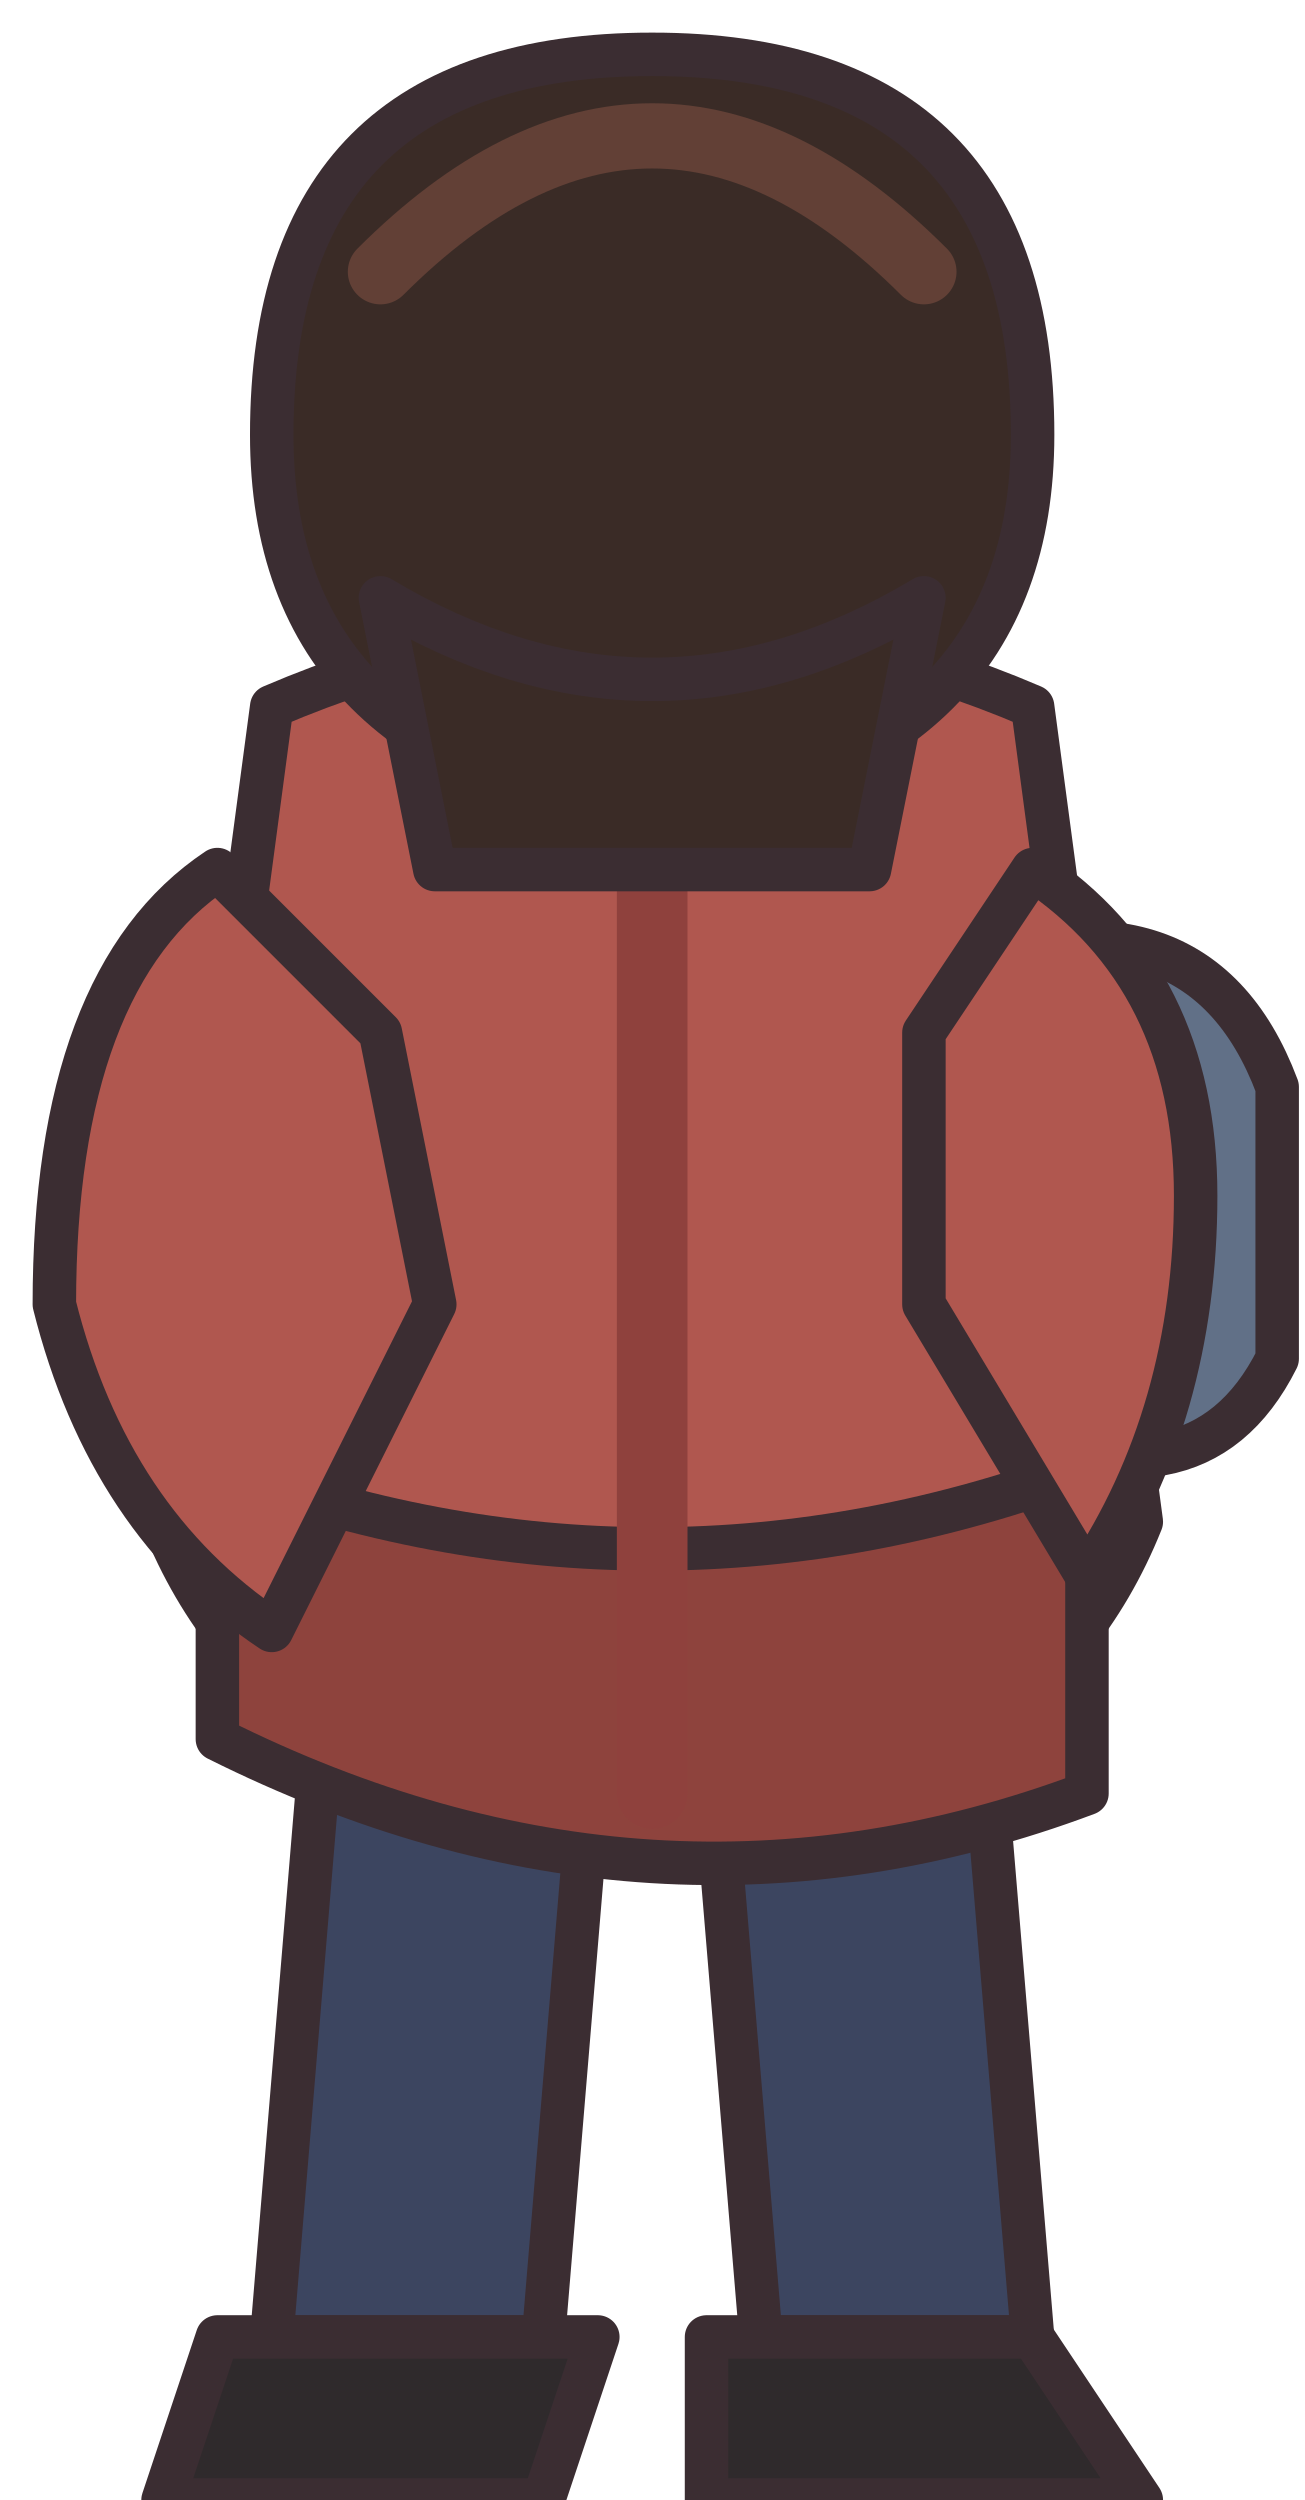
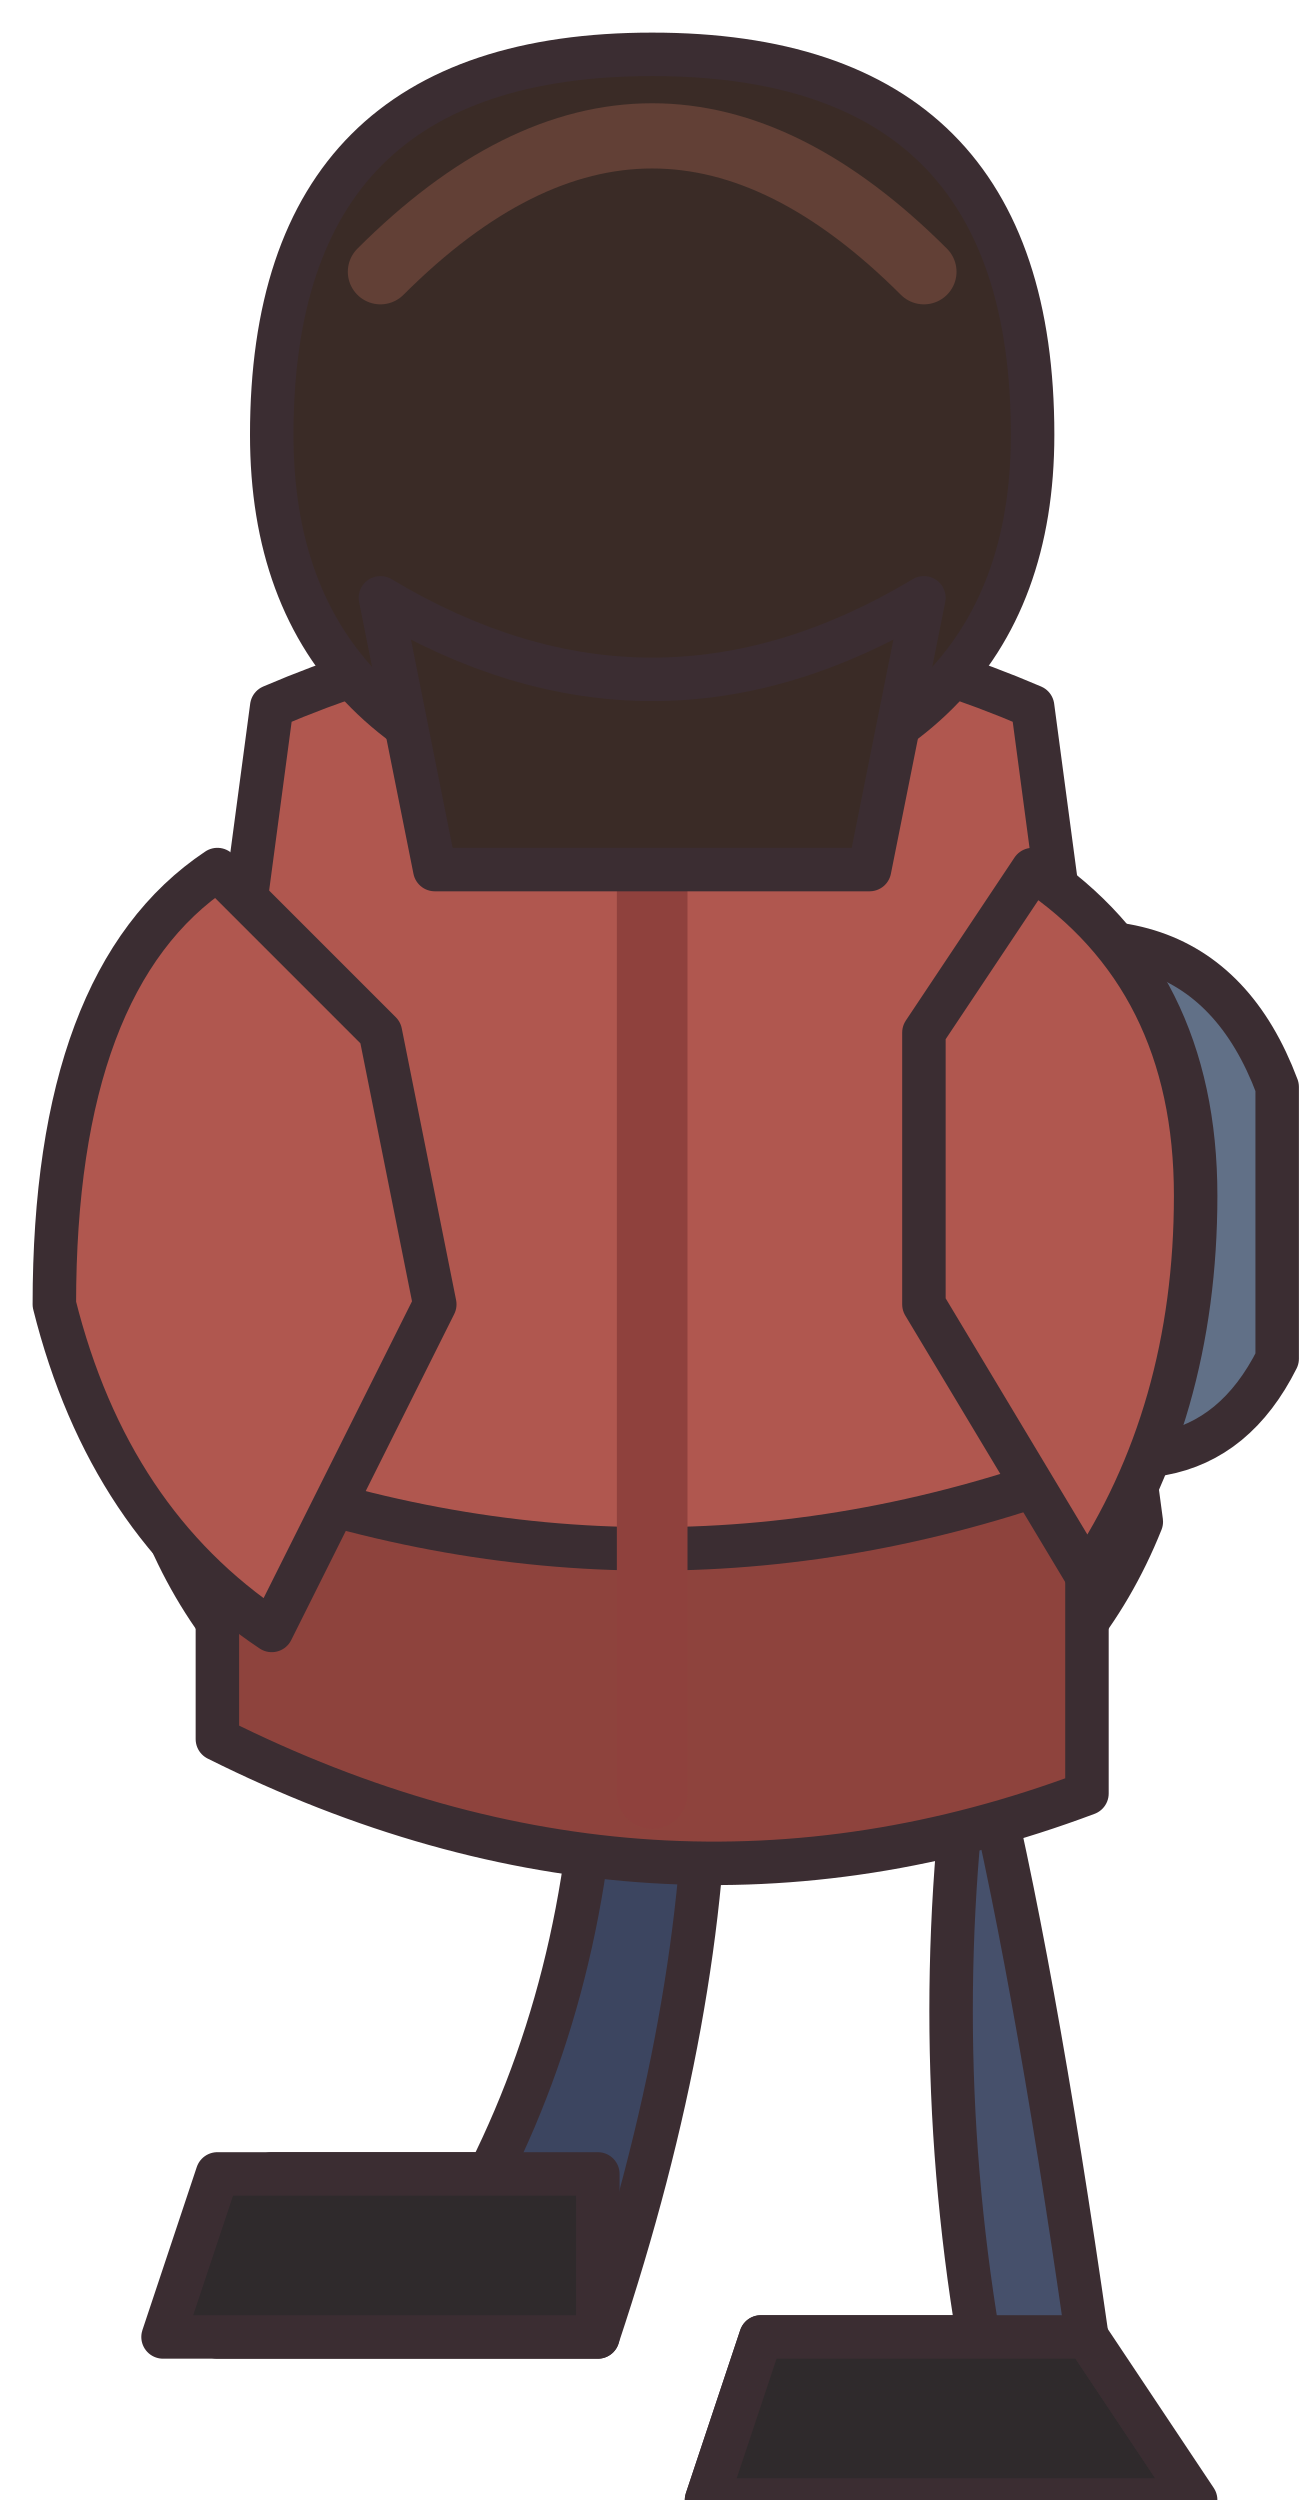
<svg xmlns="http://www.w3.org/2000/svg" width="24" height="46" viewBox="0 0 24 46" shape-rendering="geometricPrecision" stroke="#3b2d32" stroke-width="0.8" stroke-linejoin="round" stroke-linecap="round">
-   <path d="M6 31 L11 31 L10 43 L5 43 Z M13 31 L18 31 L19 43 L14 43 Z" fill="#3c4560" />
-   <path d="M4 43 L11 43 L10 46 L3 46 Z M13 43 L19 43 L21 46 L13 46 Z" fill="#2f2a2c" />
+   <path d="M6 31 L11 31 Q11 36 9 40 L5 40 L4 43 L11 43 Q13 37 13 32 Z" fill="#3c4560" />
+   <path d="M13 31 L18 31 Q17 37 18 43 L14 43 L13 46 L21 46 L20 43 Q19 36 18 32 Z" fill="#46506b" />
+   <path d="M4 40 L11 40 L11 43 L3 43 Z M14 43 L20 43 L22 46 L13 46 Z" fill="#2f2a2c" />
  <path d="M17 18 Q22 16 23.5 20 L23.5 25 Q22 28 18 26 L17 25 Z" fill="#617087" />
  <path d="M5 13 Q12 10 19 13 L21 28 Q19 33 12 34 Q5 33 3 28 Z" fill="#b0574f" />
  <path d="M4 27 Q12 30 20 27 L20 33 Q12 36 4 32 Z" fill="#8e433d" />
  <path d="M12 13 L12 33" stroke="#8f413d" stroke-width="1.3" fill="none" />
  <path d="M4 16 Q1 18 1 24 Q2 28 5 30 L8 24 L7 19 Z" fill="#b0574f" />
  <path d="M19 16 Q22 18 22 22 Q22 26 20 29 L17 24 L17 19 Z" fill="#b0574f" />
  <path d="M12 1 Q19 1 19 8 Q19 14 12 15 Q5 14 5 8 Q5 1 12 1 Z" fill="#3a2b26" />
  <path d="M7 11 Q12 14 17 11 L16 16 L8 16 Z" fill="#3a2b26" />
  <path d="M7 5 Q12 0 17 5" fill="none" stroke="#624036" stroke-width="1.2" />
</svg>
